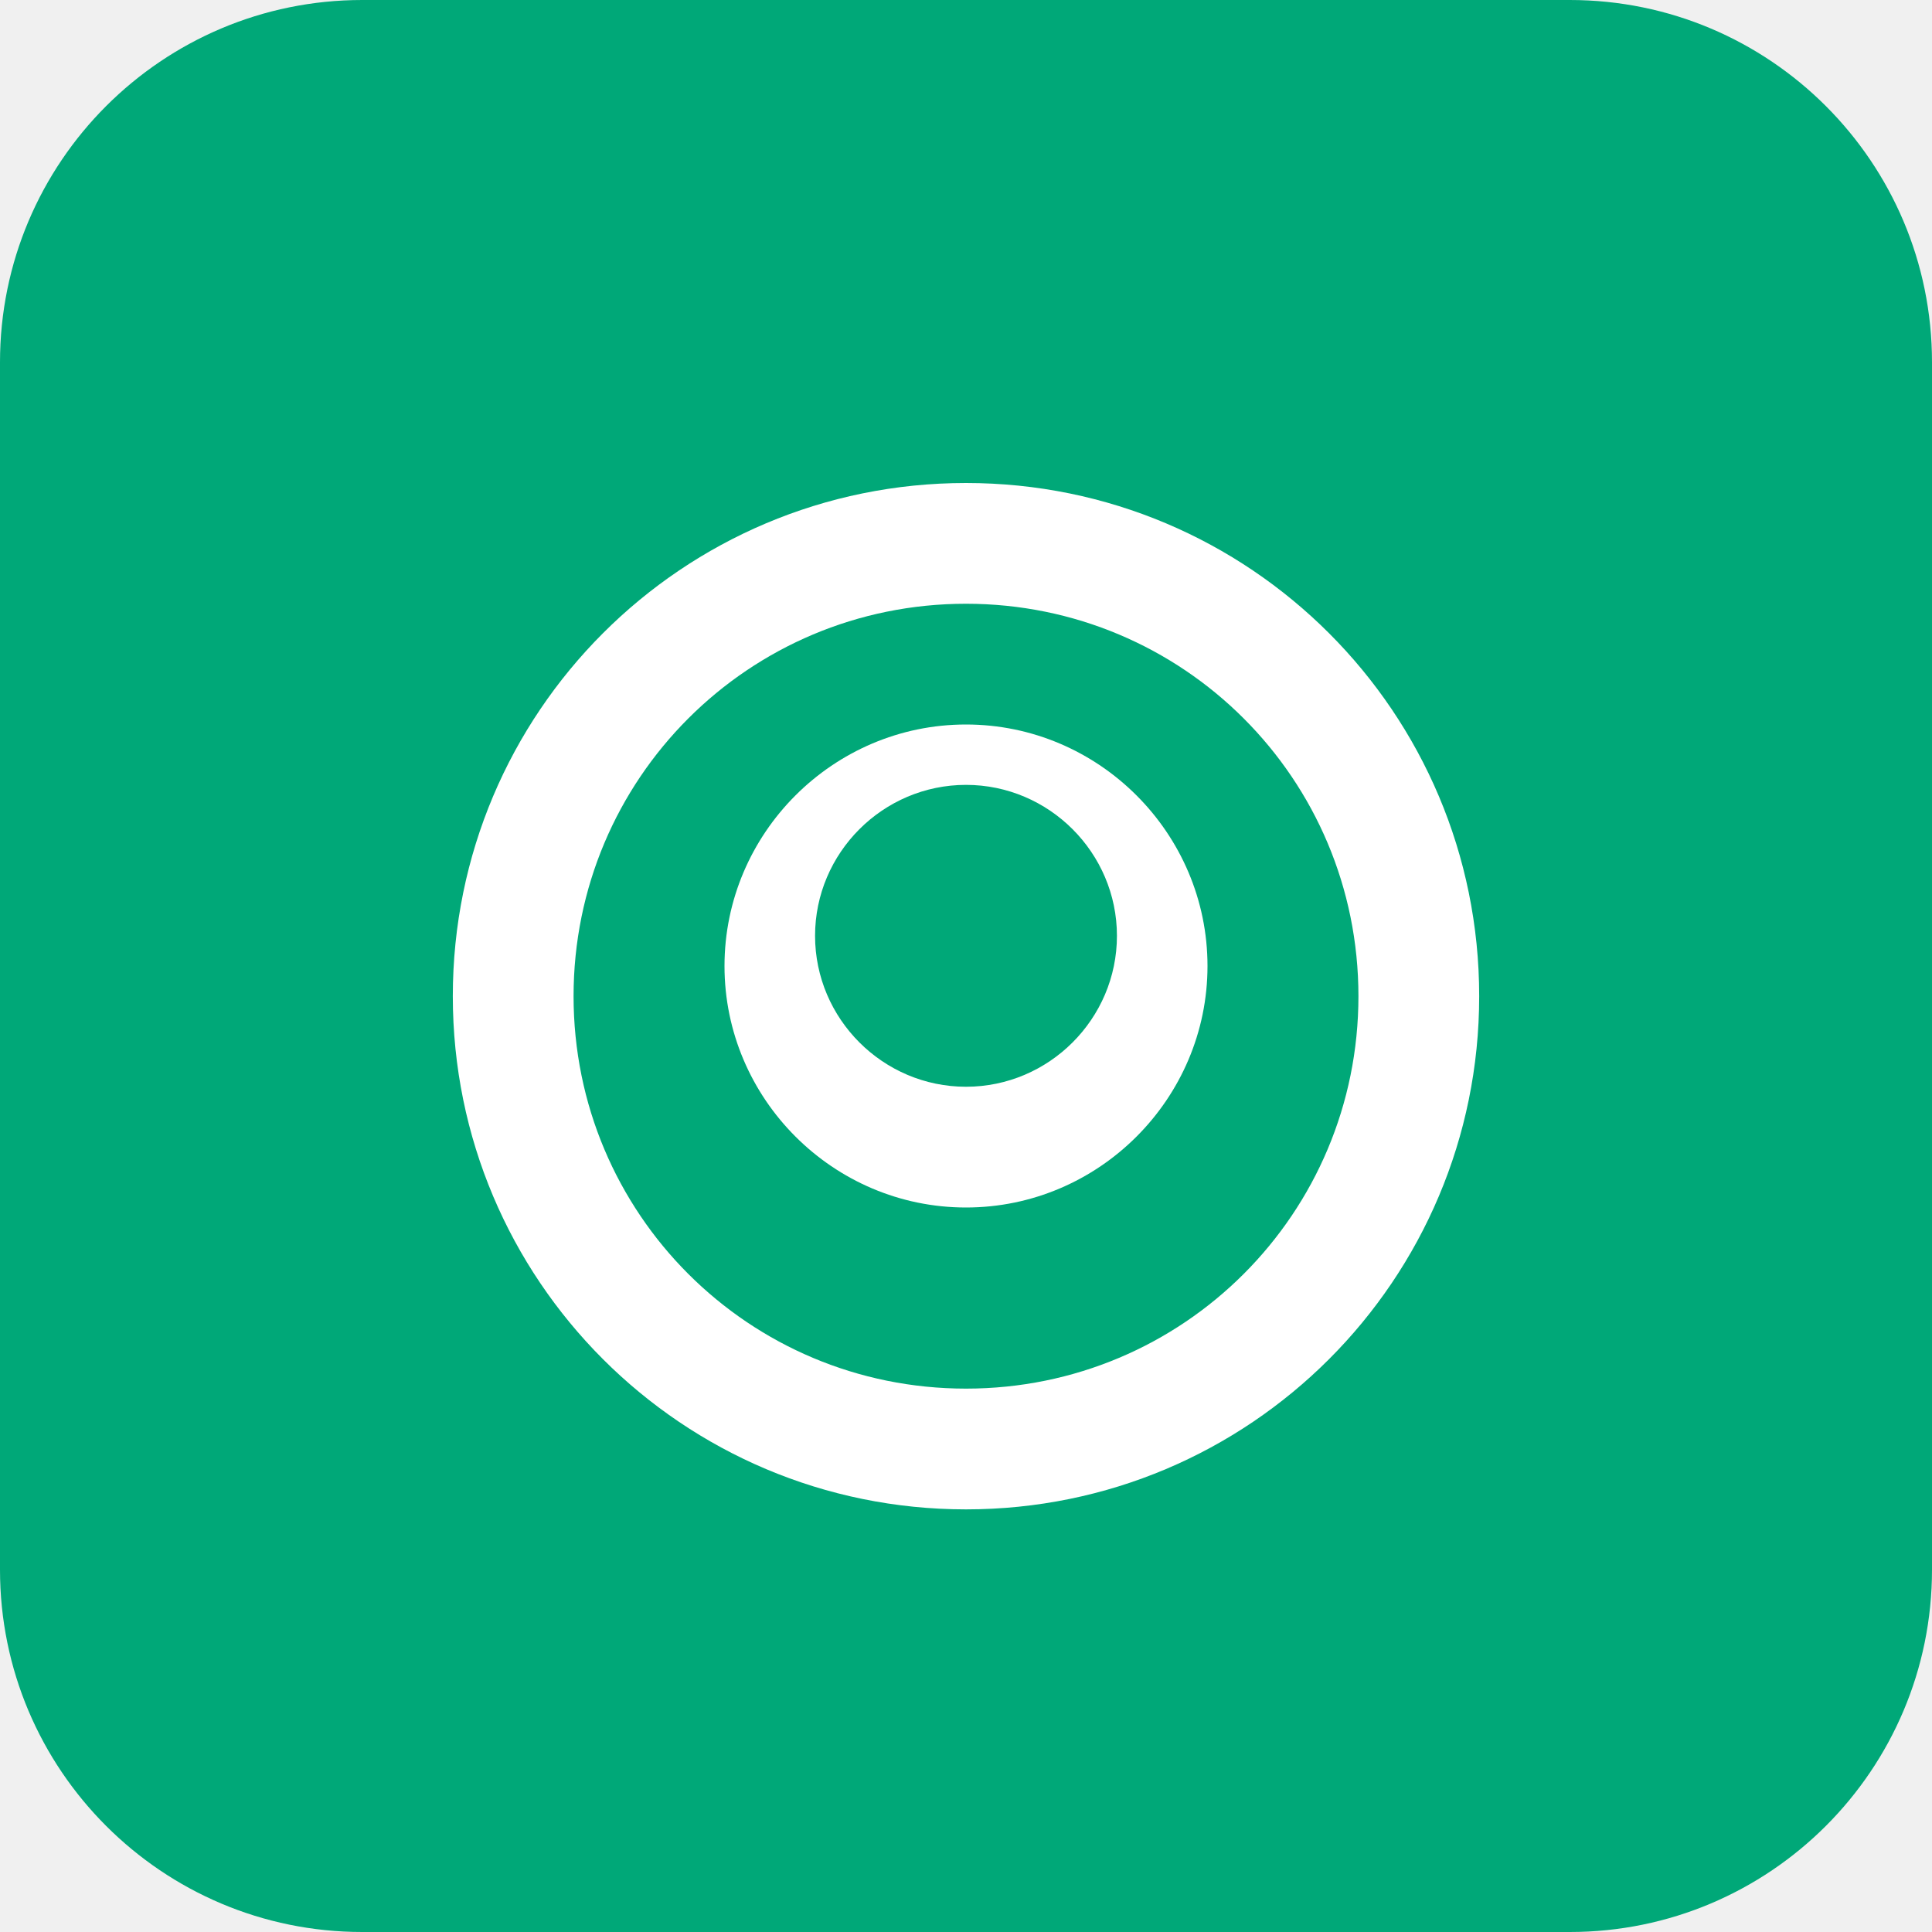
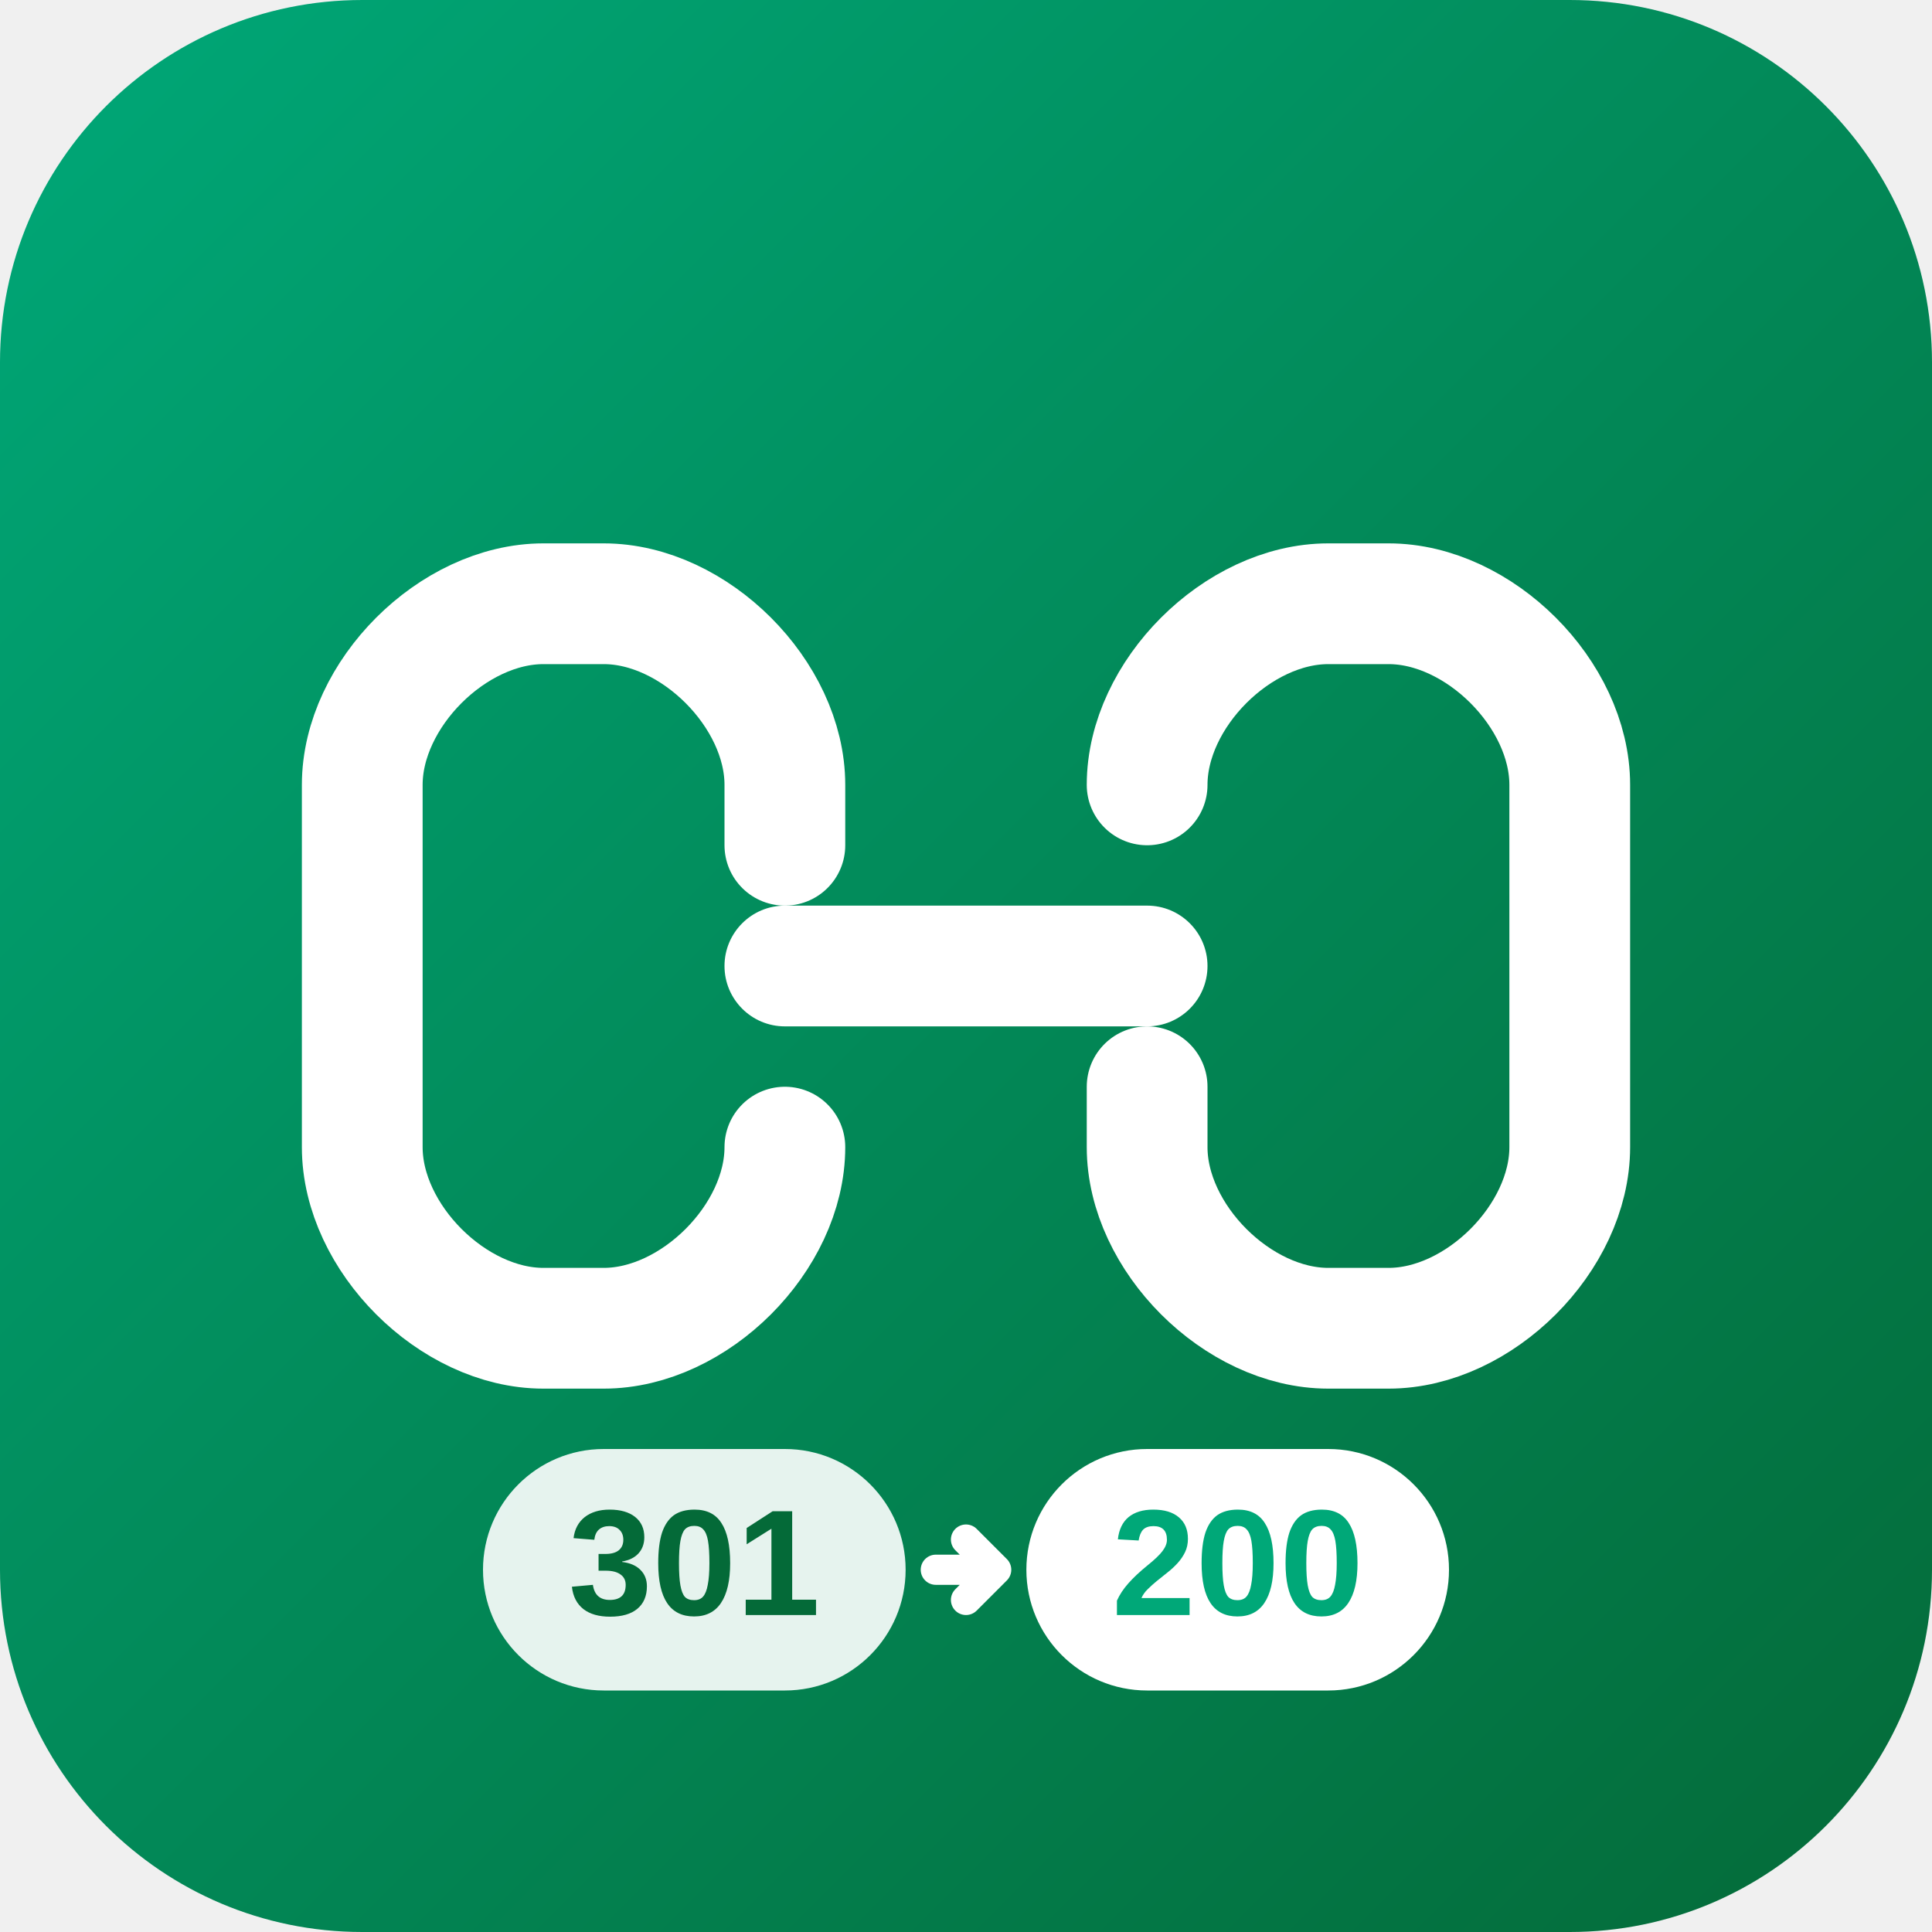
<svg xmlns="http://www.w3.org/2000/svg" width="128" height="128" viewBox="0 0 128 128">
-   <rect width="128" height="128" rx="24" fill="#00A878" />
-   <path d="M64 32C45.2 32 30 47.2 30 66C30 84.8 45.2 100 64 100C82.8 100 98 84.8 98 66C98 47.2 82.8 32 64 32ZM64 92C49.6 92 38 80.4 38 66C38 51.6 49.6 40 64 40C78.4 40 90 51.6 90 66C90 80.4 78.4 92 64 92Z" fill="white" />
-   <path d="M64 48C55.2 48 48 55.2 48 64C48 72.8 55.2 80 64 80C72.8 80 80 72.8 80 64C80 55.2 72.8 48 64 48ZM64 72C58.5 72 54 67.5 54 62C54 56.5 58.5 52 64 52C69.5 52 74 56.5 74 62C74 67.5 69.5 72 64 72Z" fill="white" />
+   <defs>
+     <linearGradient id="bgGradient" x1="0%" y1="0%" x2="100%" y2="100%">
+       <stop offset="0%" style="stop-color:#00A878;stop-opacity:1" />
+       <stop offset="100%" style="stop-color:#046A38;stop-opacity:1" />
+     </linearGradient>
+   </defs>
+   <rect width="128" height="128" rx="24" fill="url(#bgGradient)" />
+   <g>
+     <path d="M 52 76                  C 52 82 46 88 40 88                  L 36 88                  C 30 88 24 82 24 76                  L 24 52                  C 24 46 30 40 36 40                  L 40 40                  C 46 40 52 46 52 52                  L 52 56" fill="none" stroke="white" stroke-width="8" stroke-linecap="round" />
+     <path d="M 76 52                  C 76 46 82 40 88 40                  L 92 40                  C 98 40 104 46 104 52                  L 104 76                  C 104 82 98 88 92 88                  L 88 88                  C 82 88 76 82 76 76                  L 76 72" fill="none" stroke="white" stroke-width="8" stroke-linecap="round" />
+     <rect x="48" y="60" width="32" height="8" rx="4" fill="white" />
+     <g>
+       <rect x="32" y="96" width="28" height="16" rx="8" fill="white" opacity="0.9" />
+       <text x="46" y="107" text-anchor="middle" font-family="Arial, sans-serif" font-size="10" font-weight="bold" fill="#046A38">301</text>
+       <path d="M 62 104 L 66 104 M 64 102 L 66 104 L 64 106" stroke="white" stroke-width="2" stroke-linecap="round" stroke-linejoin="round" />
+       <rect x="68" y="96" width="28" height="16" rx="8" fill="white" />
+       <text x="82" y="107" text-anchor="middle" font-family="Arial, sans-serif" font-size="10" font-weight="bold" fill="#00A878">200</text>
+     </g>
+   </g>
</svg>
